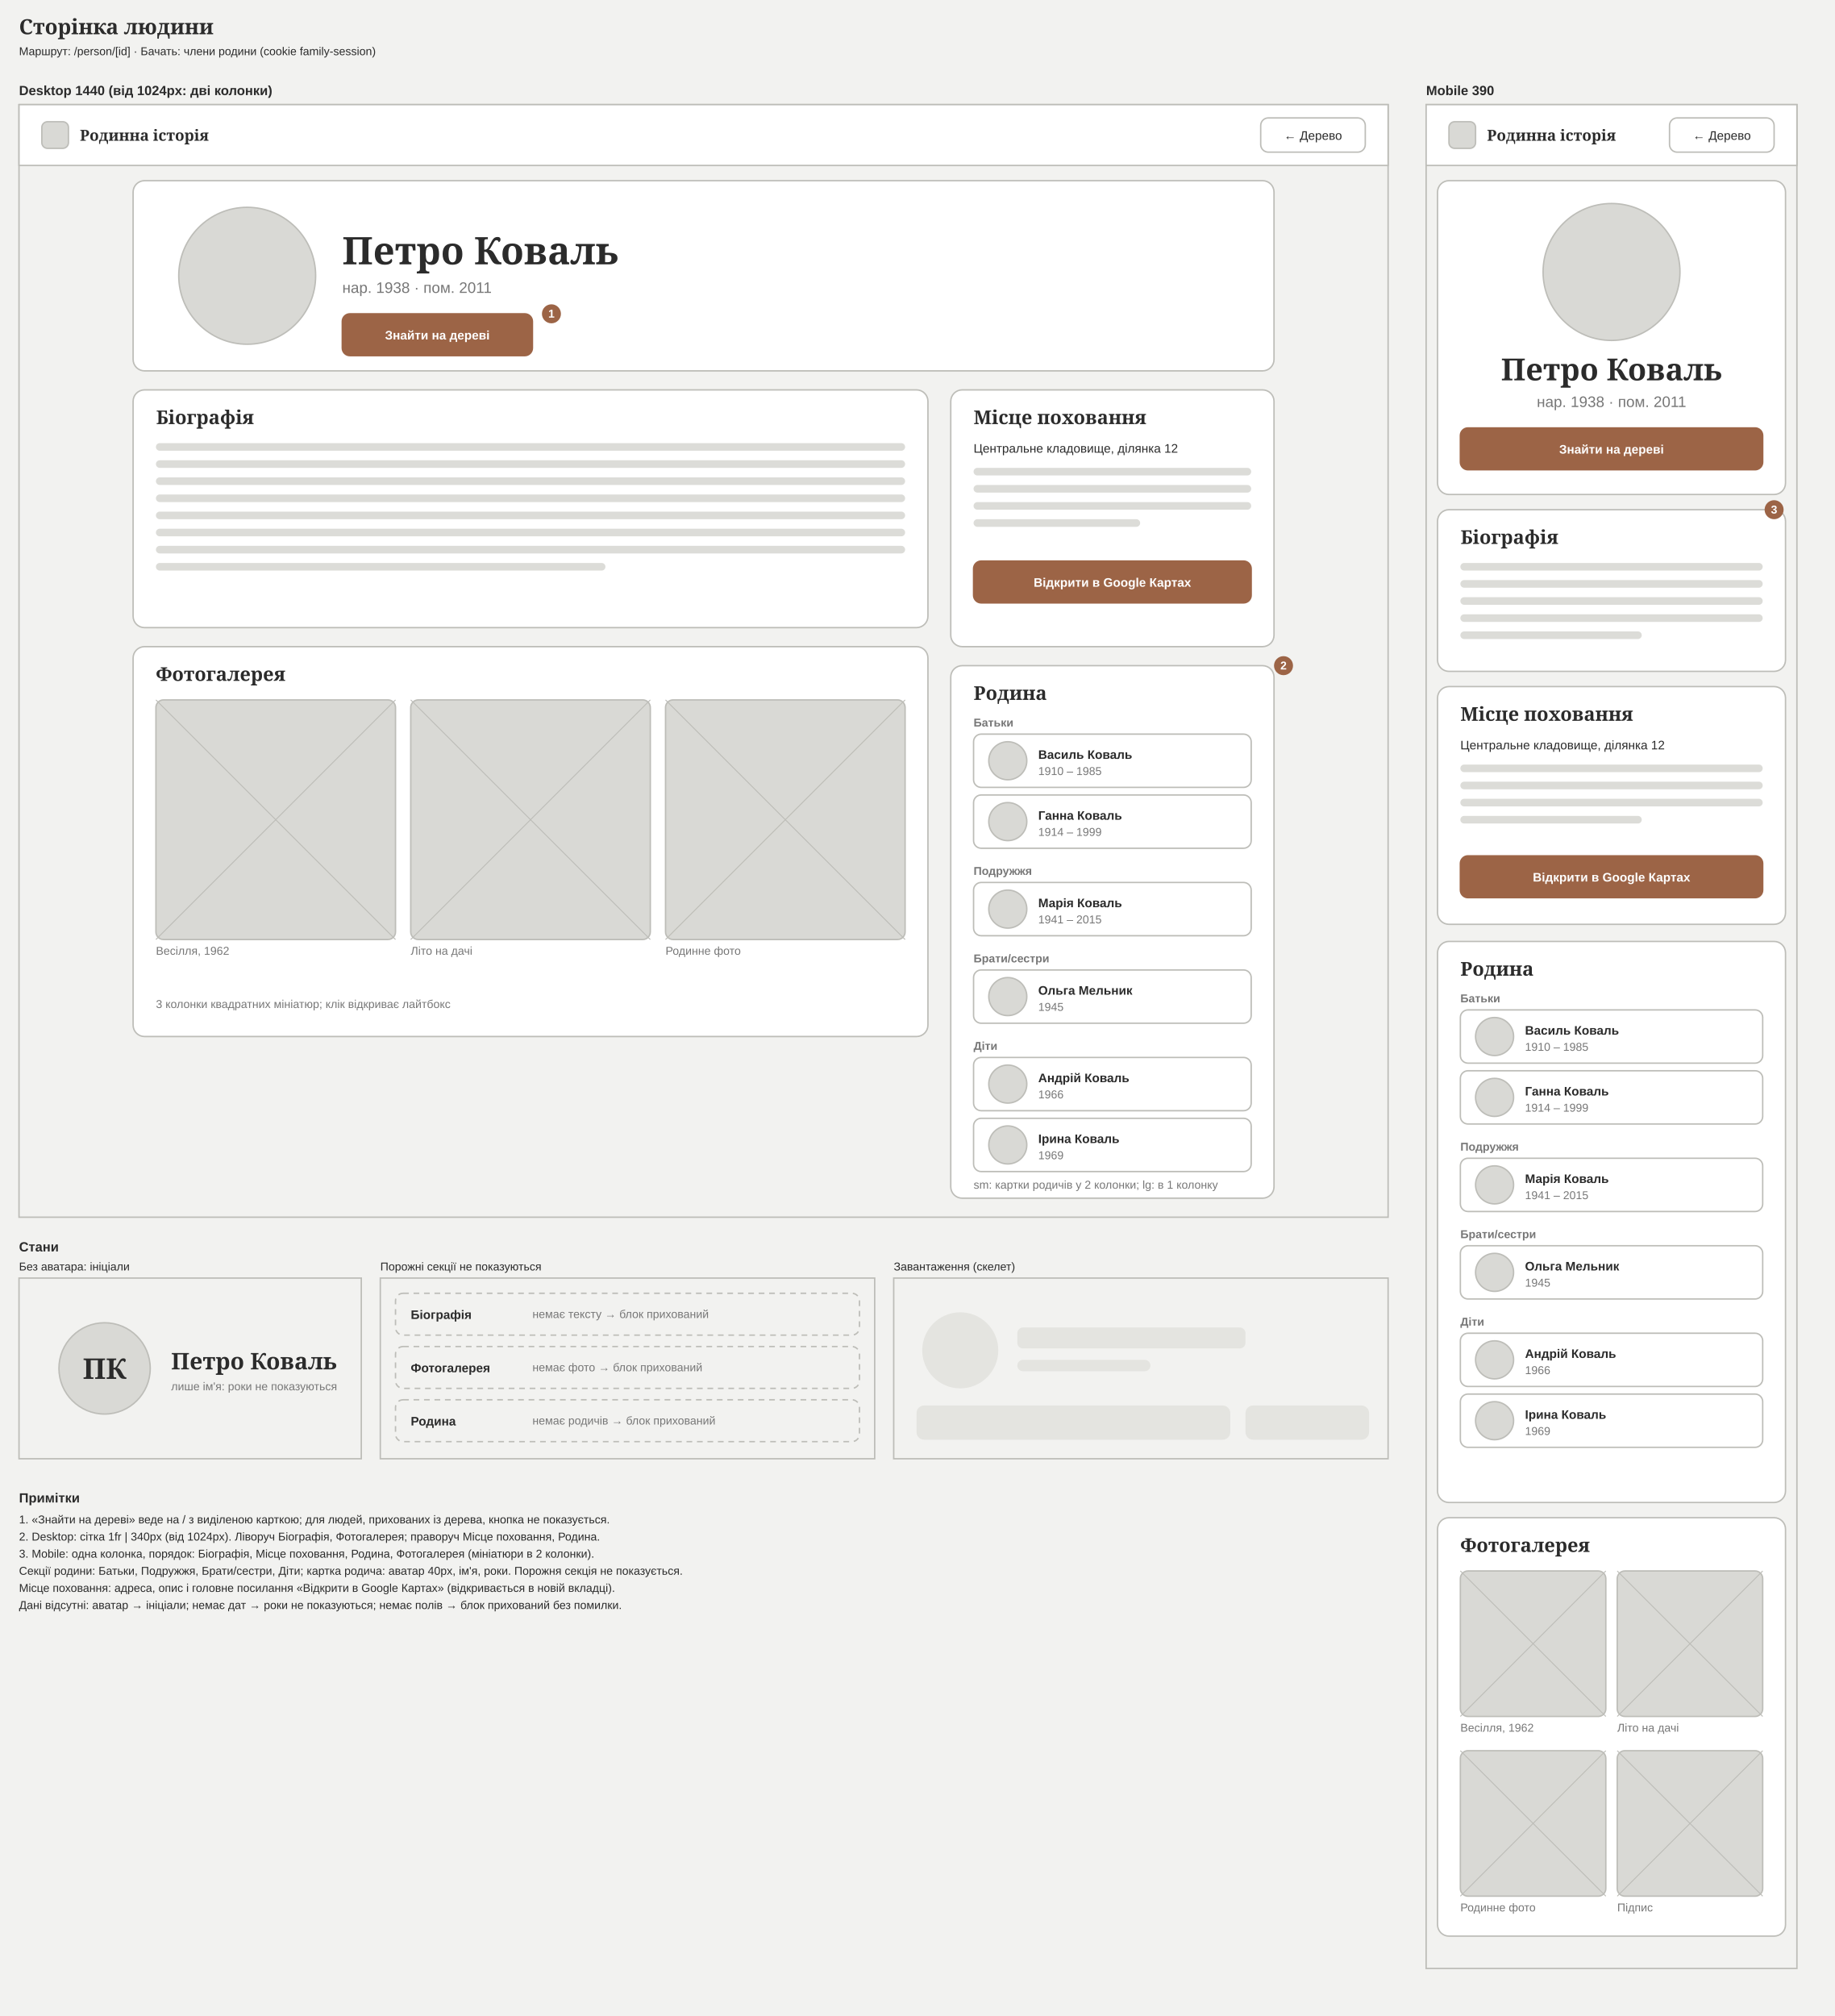
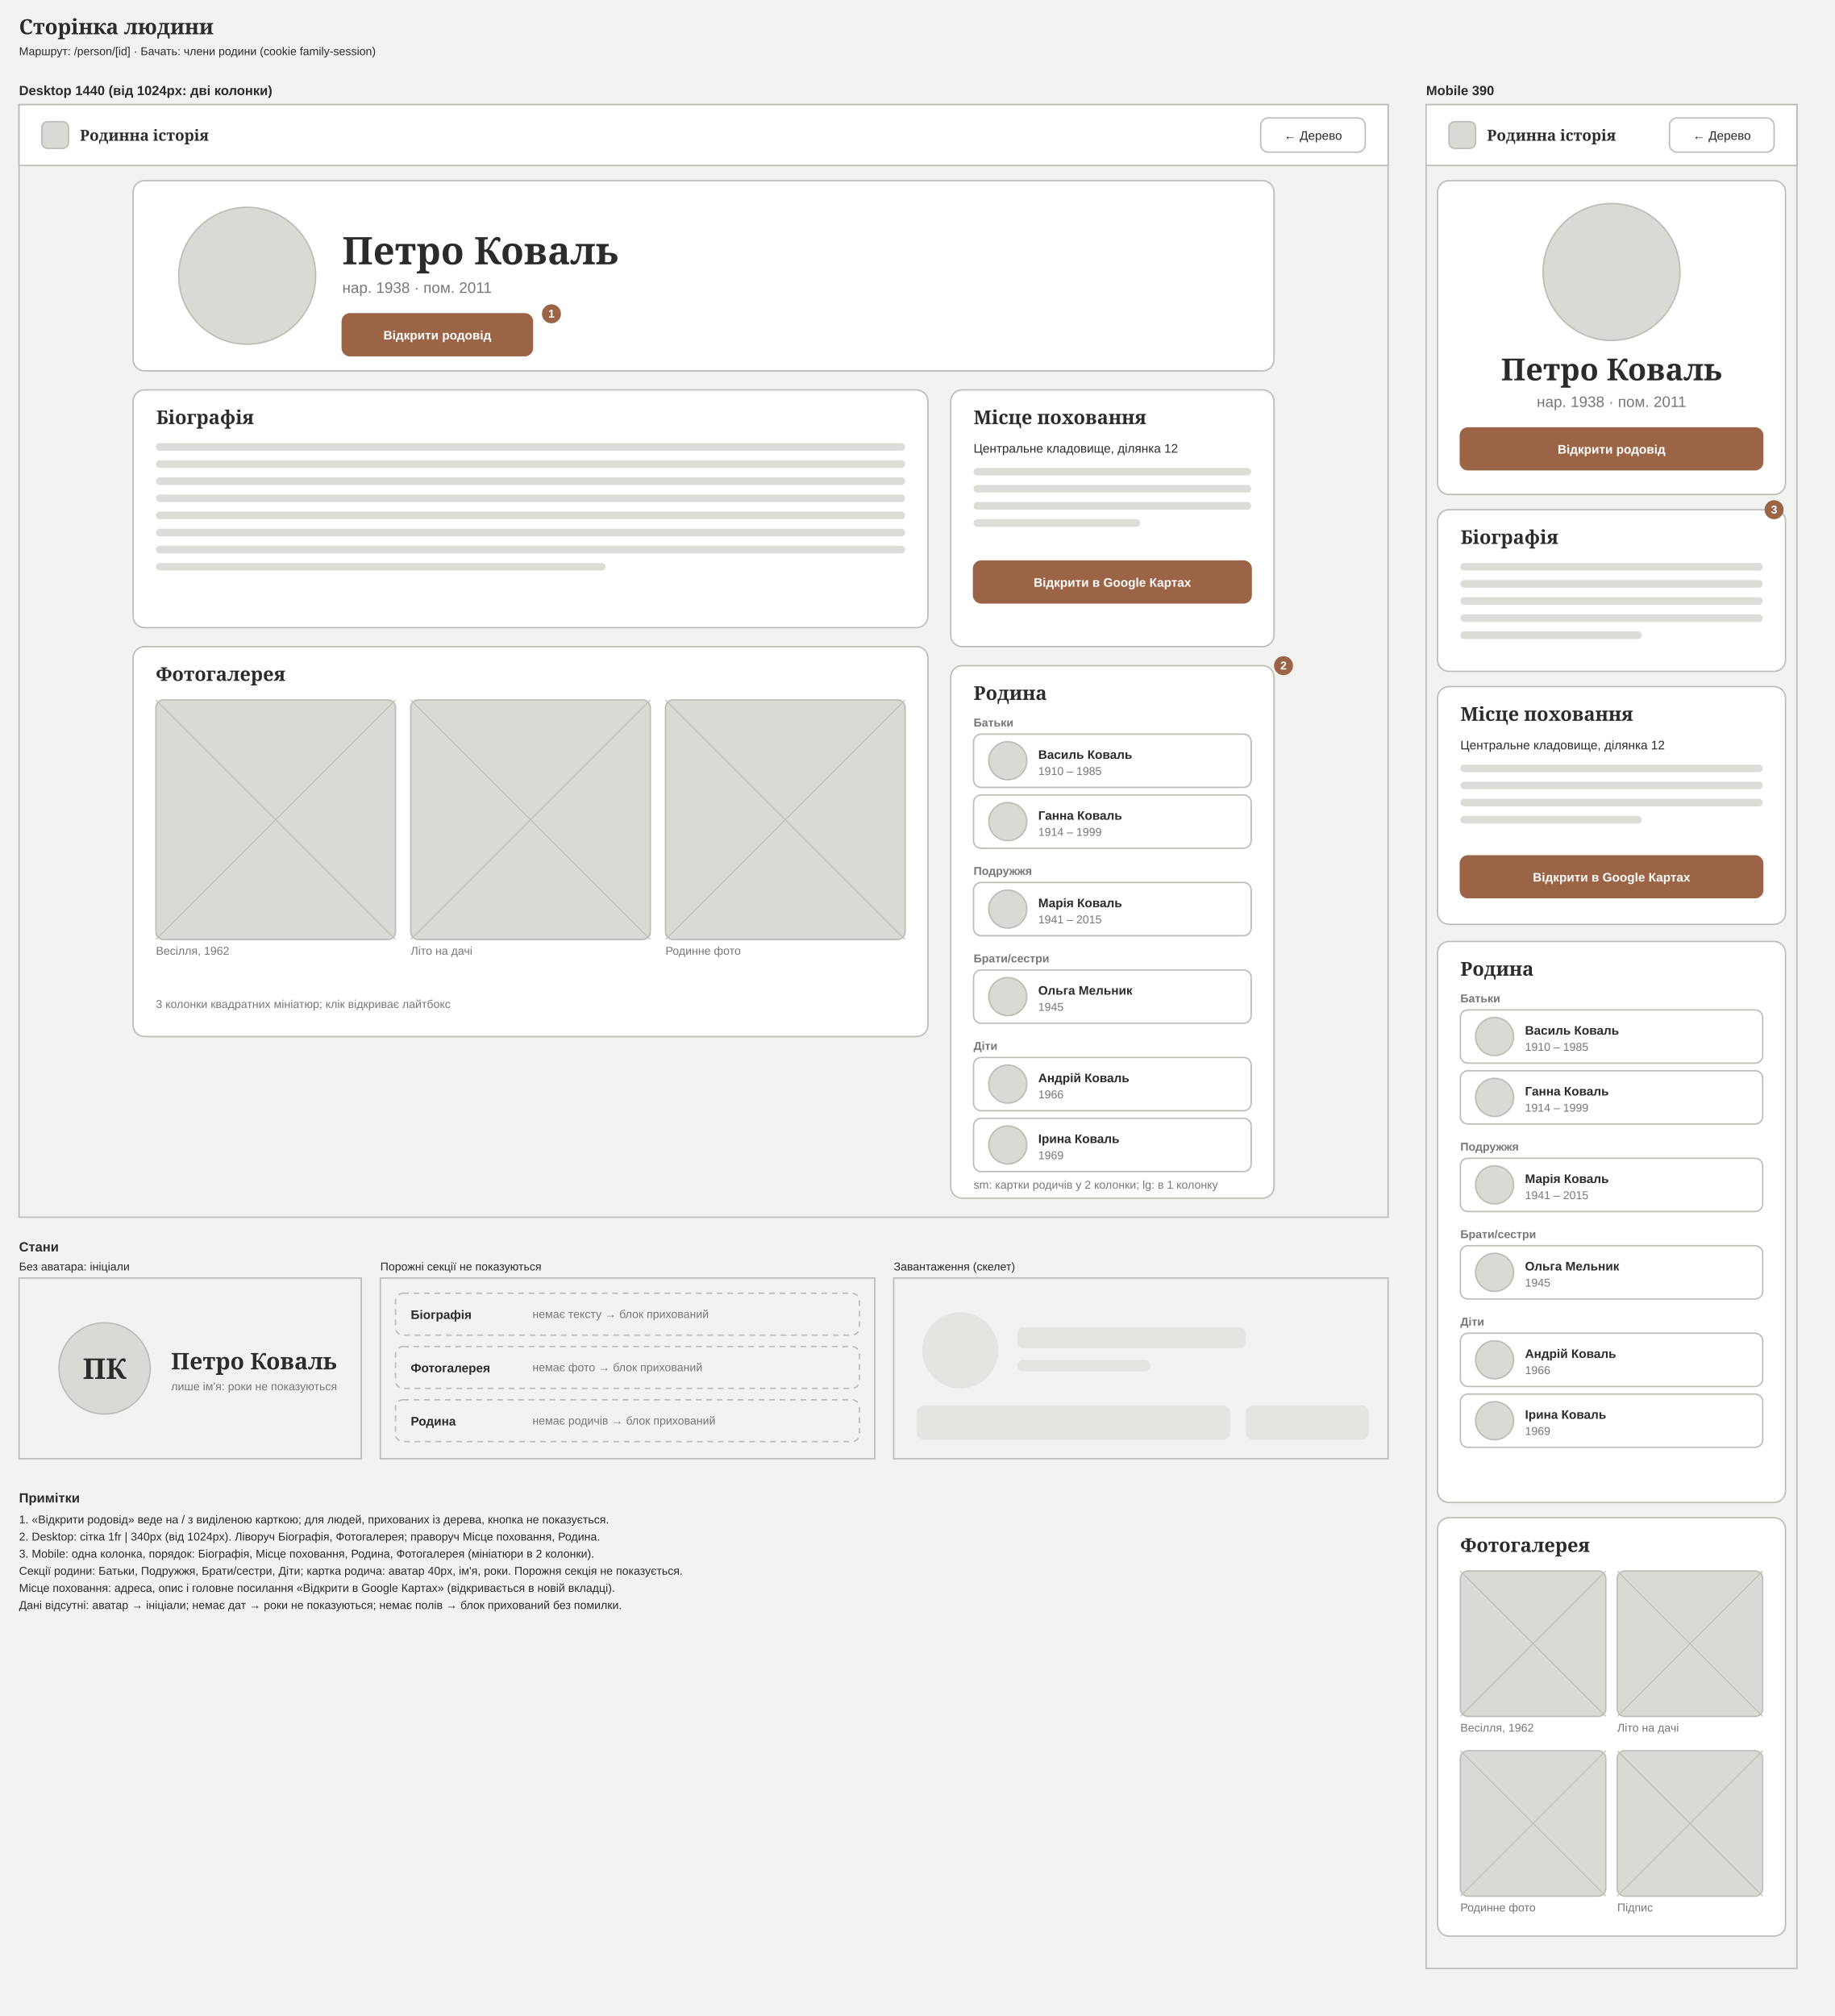
<svg xmlns="http://www.w3.org/2000/svg" width="1930" height="2120" viewBox="0 0 1930 2120" role="img" aria-labelledby="t d">
  <style>
text{font-family:Arial,Helvetica,sans-serif;font-size:14px;fill:#2b2b2b}
.bg{fill:#f2f2f0}
.frame{fill:#f2f2f0;stroke:#bdbdb8;stroke-width:1.5}
.box{fill:#fff;stroke:#bdbdb8;stroke-width:1.5}
.card{fill:#fff;stroke:#bdbdb8;stroke-width:1.5}
.btn{fill:#fff;stroke:#bdbdb8;stroke-width:1.5}
.btn-primary{fill:#9c6446;stroke:#9c6446;stroke-width:1.5}
.btn-disabled{fill:#e6e6e3;stroke:#d0d0cc;stroke-width:1.5}
.input{fill:#fff;stroke:#bdbdb8;stroke-width:1.5}
.avatar{fill:#d9d9d5;stroke:#bdbdb8;stroke-width:1.5}
.ink{fill:#222}
.line{stroke:#2b2b2b;stroke-width:2;fill:none}
.dash{stroke:#777;stroke-width:2;stroke-dasharray:6 5;fill:none}
.ring{fill:none;stroke:#9c6446;stroke-width:3}
.call{fill:#9c6446}
.accent{fill:#9c6446}
.accent-t{fill:#9c6446}
.muted{fill:#777;font-size:12px}
.title{font-family:Georgia,serif;font-size:22px;font-weight:bold}
.serif{font-family:Georgia,serif}
.note{font-size:12px;fill:#2b2b2b}
.b{font-weight:bold}
.w{fill:#fff}
.c{text-anchor:middle}
.e{text-anchor:end}
.sm{font-size:13px}
.lg{font-size:16px}
</style>
  <rect class="bg" width="1930" height="2120" />
  <text class="title" x="20" y="36">Сторінка людини</text>
  <text class="note" x="20" y="58">Маршрут: /person/[id]   ·   Бачать: члени родини (cookie family-session)</text>
  <text class="b" x="20" y="100">Desktop 1440 (від 1024px: дві колонки)</text>
  <rect class="frame" x="20" y="110" width="1440" height="1170" />
  <rect class="box" x="20" y="110" width="1440" height="64" />
  <rect class="avatar" x="44" y="128" width="28" height="28" rx="6" />
  <text class="serif lg b" x="84" y="148">Родинна історія</text>
  <rect class="btn" x="1326" y="124" width="110" height="36" rx="8" />
  <text class="sm c" x="1381" y="147">← Дерево</text>
  <rect class="card" x="140" y="190" width="1200" height="200" rx="12" />
  <circle class="avatar" cx="260" cy="290" r="72" />
  <text class="serif b" style="font-size:40px" x="360" y="278">Петро Коваль</text>
  <text class="muted lg" style="font-size:16px" x="360" y="308">нар. 1938 · пом. 2011</text>
  <rect class="btn-primary" x="360" y="330" width="200" height="44" rx="8" />
-   <text class="w b sm c" x="460" y="357">Знайти на дереві</text>
+   <text class="w b sm c" x="460" y="357">Відкрити родовід</text>
  <circle class="call" cx="580" cy="330" r="10" />
  <text class="note w b c" x="580" y="334">1</text>
  <rect class="card" x="140" y="410" width="836" height="250" rx="12" />
  <text class="serif b" style="font-size:20px" x="164" y="446">Біографія</text>
  <rect x="164" y="466" width="788" height="8" rx="4" fill="#dcdcd8" />
  <rect x="164" y="484" width="788" height="8" rx="4" fill="#dcdcd8" />
  <rect x="164" y="502" width="788" height="8" rx="4" fill="#dcdcd8" />
  <rect x="164" y="520" width="788" height="8" rx="4" fill="#dcdcd8" />
  <rect x="164" y="538" width="788" height="8" rx="4" fill="#dcdcd8" />
  <rect x="164" y="556" width="788" height="8" rx="4" fill="#dcdcd8" />
  <rect x="164" y="574" width="788" height="8" rx="4" fill="#dcdcd8" />
  <rect x="164" y="592" width="472.8" height="8" rx="4" fill="#dcdcd8" />
  <rect class="card" x="140" y="680" width="836" height="410" rx="12" />
  <text class="serif b" style="font-size:20px" x="164" y="716">Фотогалерея</text>
  <rect class="avatar" x="164" y="736" width="252" height="252" rx="8" />
  <path d="M164 736 L416 988 M416 736 L164 988" stroke="#bdbdb8" stroke-width="1" />
  <text class="muted" x="164" y="1004">Весілля, 1962</text>
  <rect class="avatar" x="432" y="736" width="252" height="252" rx="8" />
  <path d="M432 736 L684 988 M684 736 L432 988" stroke="#bdbdb8" stroke-width="1" />
  <text class="muted" x="432" y="1004">Літо на дачі</text>
  <rect class="avatar" x="700" y="736" width="252" height="252" rx="8" />
  <path d="M700 736 L952 988 M952 736 L700 988" stroke="#bdbdb8" stroke-width="1" />
  <text class="muted" x="700" y="1004">Родинне фото</text>
  <text class="muted" x="164" y="1060">3 колонки квадратних мініатюр; клік відкриває лайтбокс</text>
  <rect class="card" x="1000" y="410" width="340" height="270" rx="12" />
  <text class="serif b" style="font-size:20px" x="1024" y="446">Місце поховання</text>
  <text class="sm" x="1024" y="476">Центральне кладовище, ділянка 12</text>
  <rect x="1024" y="492" width="292" height="8" rx="4" fill="#dcdcd8" />
  <rect x="1024" y="510" width="292" height="8" rx="4" fill="#dcdcd8" />
  <rect x="1024" y="528" width="292" height="8" rx="4" fill="#dcdcd8" />
  <rect x="1024" y="546" width="175.2" height="8" rx="4" fill="#dcdcd8" />
  <rect class="btn-primary" x="1024" y="590" width="292" height="44" rx="8" />
  <text class="w b sm c" x="1170" y="617">Відкрити в Google Картах</text>
  <rect class="card" x="1000" y="700" width="340" height="560" rx="12" />
  <text class="serif b" style="font-size:20px" x="1024" y="736">Родина</text>
  <text class="muted b" x="1024" y="764">Батьки</text>
  <rect class="box" x="1024" y="772" width="292" height="56" rx="8" />
  <circle class="avatar" cx="1060" cy="800" r="20" />
  <text class="b sm" x="1092" y="798">Василь Коваль</text>
  <text class="muted" x="1092" y="815">1910 – 1985</text>
  <rect class="box" x="1024" y="836" width="292" height="56" rx="8" />
  <circle class="avatar" cx="1060" cy="864" r="20" />
  <text class="b sm" x="1092" y="862">Ганна Коваль</text>
  <text class="muted" x="1092" y="879">1914 – 1999</text>
  <text class="muted b" x="1024" y="920">Подружжя</text>
  <rect class="box" x="1024" y="928" width="292" height="56" rx="8" />
  <circle class="avatar" cx="1060" cy="956" r="20" />
  <text class="b sm" x="1092" y="954">Марія Коваль</text>
  <text class="muted" x="1092" y="971">1941 – 2015</text>
  <text class="muted b" x="1024" y="1012">Брати/сестри</text>
  <rect class="box" x="1024" y="1020" width="292" height="56" rx="8" />
  <circle class="avatar" cx="1060" cy="1048" r="20" />
  <text class="b sm" x="1092" y="1046">Ольга Мельник</text>
  <text class="muted" x="1092" y="1063">1945</text>
  <text class="muted b" x="1024" y="1104">Діти</text>
  <rect class="box" x="1024" y="1112" width="292" height="56" rx="8" />
  <circle class="avatar" cx="1060" cy="1140" r="20" />
  <text class="b sm" x="1092" y="1138">Андрій Коваль</text>
  <text class="muted" x="1092" y="1155">1966</text>
  <rect class="box" x="1024" y="1176" width="292" height="56" rx="8" />
  <circle class="avatar" cx="1060" cy="1204" r="20" />
  <text class="b sm" x="1092" y="1202">Ірина Коваль</text>
  <text class="muted" x="1092" y="1219">1969</text>
  <circle class="call" cx="1350" cy="700" r="10" />
  <text class="note w b c" x="1350" y="704">2</text>
  <text class="muted" x="1024" y="1250">sm: картки родичів у 2 колонки; lg: в 1 колонку</text>
  <text class="b" x="1500" y="100">Mobile 390</text>
  <rect class="frame" x="1500" y="110" width="390" height="1960" />
  <rect class="box" x="1500" y="110" width="390" height="64" />
  <rect class="avatar" x="1524" y="128" width="28" height="28" rx="6" />
  <text class="serif lg b" x="1564" y="148">Родинна історія</text>
  <rect class="btn" x="1756" y="124" width="110" height="36" rx="8" />
  <text class="sm c" x="1811" y="147">← Дерево</text>
  <rect class="card" x="1512" y="190" width="366" height="330" rx="12" />
  <circle class="avatar" cx="1695" cy="286" r="72" />
  <text class="serif b c" style="font-size:32px" x="1695" y="400">Петро Коваль</text>
  <text class="muted c" style="font-size:16px" x="1695" y="428">нар. 1938 · пом. 2011</text>
  <rect class="btn-primary" x="1536" y="450" width="318" height="44" rx="8" />
-   <text class="w b sm c" x="1695" y="477">Знайти на дереві</text>
+   <text class="w b sm c" x="1695" y="477">Відкрити родовід</text>
  <rect class="card" x="1512" y="536" width="366" height="170" rx="12" />
  <text class="serif b" style="font-size:20px" x="1536" y="572">Біографія</text>
  <rect x="1536" y="592" width="318" height="8" rx="4" fill="#dcdcd8" />
  <rect x="1536" y="610" width="318" height="8" rx="4" fill="#dcdcd8" />
  <rect x="1536" y="628" width="318" height="8" rx="4" fill="#dcdcd8" />
  <rect x="1536" y="646" width="318" height="8" rx="4" fill="#dcdcd8" />
  <rect x="1536" y="664" width="190.8" height="8" rx="4" fill="#dcdcd8" />
  <rect class="card" x="1512" y="722" width="366" height="250" rx="12" />
  <text class="serif b" style="font-size:20px" x="1536" y="758">Місце поховання</text>
  <text class="sm" x="1536" y="788">Центральне кладовище, ділянка 12</text>
  <rect x="1536" y="804" width="318" height="8" rx="4" fill="#dcdcd8" />
  <rect x="1536" y="822" width="318" height="8" rx="4" fill="#dcdcd8" />
  <rect x="1536" y="840" width="318" height="8" rx="4" fill="#dcdcd8" />
  <rect x="1536" y="858" width="190.8" height="8" rx="4" fill="#dcdcd8" />
  <rect class="btn-primary" x="1536" y="900" width="318" height="44" rx="8" />
  <text class="w b sm c" x="1695" y="927">Відкрити в Google Картах</text>
  <rect class="card" x="1512" y="990" width="366" height="590" rx="12" />
  <text class="serif b" style="font-size:20px" x="1536" y="1026">Родина</text>
  <text class="muted b" x="1536" y="1054">Батьки</text>
  <rect class="box" x="1536" y="1062" width="318" height="56" rx="8" />
  <circle class="avatar" cx="1572" cy="1090" r="20" />
  <text class="b sm" x="1604" y="1088">Василь Коваль</text>
  <text class="muted" x="1604" y="1105">1910 – 1985</text>
  <rect class="box" x="1536" y="1126" width="318" height="56" rx="8" />
  <circle class="avatar" cx="1572" cy="1154" r="20" />
  <text class="b sm" x="1604" y="1152">Ганна Коваль</text>
  <text class="muted" x="1604" y="1169">1914 – 1999</text>
  <text class="muted b" x="1536" y="1210">Подружжя</text>
  <rect class="box" x="1536" y="1218" width="318" height="56" rx="8" />
  <circle class="avatar" cx="1572" cy="1246" r="20" />
  <text class="b sm" x="1604" y="1244">Марія Коваль</text>
  <text class="muted" x="1604" y="1261">1941 – 2015</text>
  <text class="muted b" x="1536" y="1302">Брати/сестри</text>
  <rect class="box" x="1536" y="1310" width="318" height="56" rx="8" />
  <circle class="avatar" cx="1572" cy="1338" r="20" />
  <text class="b sm" x="1604" y="1336">Ольга Мельник</text>
  <text class="muted" x="1604" y="1353">1945</text>
  <text class="muted b" x="1536" y="1394">Діти</text>
  <rect class="box" x="1536" y="1402" width="318" height="56" rx="8" />
  <circle class="avatar" cx="1572" cy="1430" r="20" />
  <text class="b sm" x="1604" y="1428">Андрій Коваль</text>
  <text class="muted" x="1604" y="1445">1966</text>
  <rect class="box" x="1536" y="1466" width="318" height="56" rx="8" />
  <circle class="avatar" cx="1572" cy="1494" r="20" />
  <text class="b sm" x="1604" y="1492">Ірина Коваль</text>
  <text class="muted" x="1604" y="1509">1969</text>
  <rect class="card" x="1512" y="1596" width="366" height="440" rx="12" />
  <text class="serif b" style="font-size:20px" x="1536" y="1632">Фотогалерея</text>
  <rect class="avatar" x="1536" y="1652" width="153" height="153" rx="8" />
  <path d="M1536 1652 L1689 1805 M1689 1652 L1536 1805" stroke="#bdbdb8" stroke-width="1" />
  <text class="muted" x="1536" y="1821">Весілля, 1962</text>
  <rect class="avatar" x="1701" y="1652" width="153" height="153" rx="8" />
  <path d="M1701 1652 L1854 1805 M1854 1652 L1701 1805" stroke="#bdbdb8" stroke-width="1" />
  <text class="muted" x="1701" y="1821">Літо на дачі</text>
  <rect class="avatar" x="1536" y="1841" width="153" height="153" rx="8" />
  <path d="M1536 1841 L1689 1994 M1689 1841 L1536 1994" stroke="#bdbdb8" stroke-width="1" />
  <text class="muted" x="1536" y="2010">Родинне фото</text>
  <rect class="avatar" x="1701" y="1841" width="153" height="153" rx="8" />
  <path d="M1701 1841 L1854 1994 M1854 1841 L1701 1994" stroke="#bdbdb8" stroke-width="1" />
  <text class="muted" x="1701" y="2010">Підпис</text>
  <circle class="call" cx="1866" cy="536" r="10" />
  <text class="note w b c" x="1866" y="540">3</text>
  <text class="b" x="20" y="1316">Стани</text>
  <text class="note" x="20" y="1336">Без аватара: ініціали</text>
  <rect class="frame" x="20" y="1344" width="360" height="190" />
  <circle cx="110" cy="1439" r="48" fill="#d9d9d5" stroke="#bdbdb8" stroke-width="1.5" />
  <text class="serif b c" style="font-size:30px" x="110" y="1450">ПК</text>
  <text class="serif b" style="font-size:24px" x="180" y="1440">Петро Коваль</text>
  <text class="muted" x="180" y="1462">лише ім'я: роки не показуються</text>
  <text class="note" x="400" y="1336">Порожні секції не показуються</text>
  <rect class="frame" x="400" y="1344" width="520" height="190" />
  <rect x="416" y="1360" width="488" height="44" rx="8" fill="none" stroke="#bdbdb8" stroke-width="1.5" stroke-dasharray="6 5" />
  <text class="sm b" x="432" y="1387">Біографія</text>
  <text class="muted" x="560" y="1386">немає тексту → блок прихований</text>
  <rect x="416" y="1416" width="488" height="44" rx="8" fill="none" stroke="#bdbdb8" stroke-width="1.5" stroke-dasharray="6 5" />
  <text class="sm b" x="432" y="1443">Фотогалерея</text>
  <text class="muted" x="560" y="1442">немає фото → блок прихований</text>
  <rect x="416" y="1472" width="488" height="44" rx="8" fill="none" stroke="#bdbdb8" stroke-width="1.5" stroke-dasharray="6 5" />
  <text class="sm b" x="432" y="1499">Родина</text>
  <text class="muted" x="560" y="1498">немає родичів → блок прихований</text>
  <text class="note" x="940" y="1336">Завантаження (скелет)</text>
  <rect class="frame" x="940" y="1344" width="520" height="190" />
  <circle cx="1010" cy="1420" r="40" fill="#e4e4e0" />
  <rect x="1070" y="1396" width="240" height="22" rx="6" fill="#e4e4e0" />
  <rect x="1070" y="1430" width="140" height="12" rx="6" fill="#e4e4e0" />
  <rect x="964" y="1478" width="330" height="36" rx="8" fill="#e4e4e0" />
  <rect x="1310" y="1478" width="130" height="36" rx="8" fill="#e4e4e0" />
  <text class="b" x="20" y="1580">Примітки</text>
-   <text class="note" x="20" y="1602">1. «Знайти на дереві» веде на / з виділеною карткою; для людей, прихованих із дерева, кнопка не показується.</text>
+   <text class="note" x="20" y="1602">1. «Відкрити родовід» веде на / з виділеною карткою; для людей, прихованих із дерева, кнопка не показується.</text>
  <text class="note" x="20" y="1620">2. Desktop: сітка 1fr | 340px (від 1024px). Ліворуч Біографія, Фотогалерея; праворуч Місце поховання, Родина.</text>
  <text class="note" x="20" y="1638">3. Mobile: одна колонка, порядок: Біографія, Місце поховання, Родина, Фотогалерея (мініатюри в 2 колонки).</text>
  <text class="note" x="20" y="1656">Секції родини: Батьки, Подружжя, Брати/сестри, Діти; картка родича: аватар 40px, ім'я, роки. Порожня секція не показується.</text>
  <text class="note" x="20" y="1674">Місце поховання: адреса, опис і головне посилання «Відкрити в Google Картах» (відкривається в новій вкладці).</text>
  <text class="note" x="20" y="1692">Дані відсутні: аватар → ініціали; немає дат → роки не показуються; немає полів → блок прихований без помилки.</text>
</svg>
